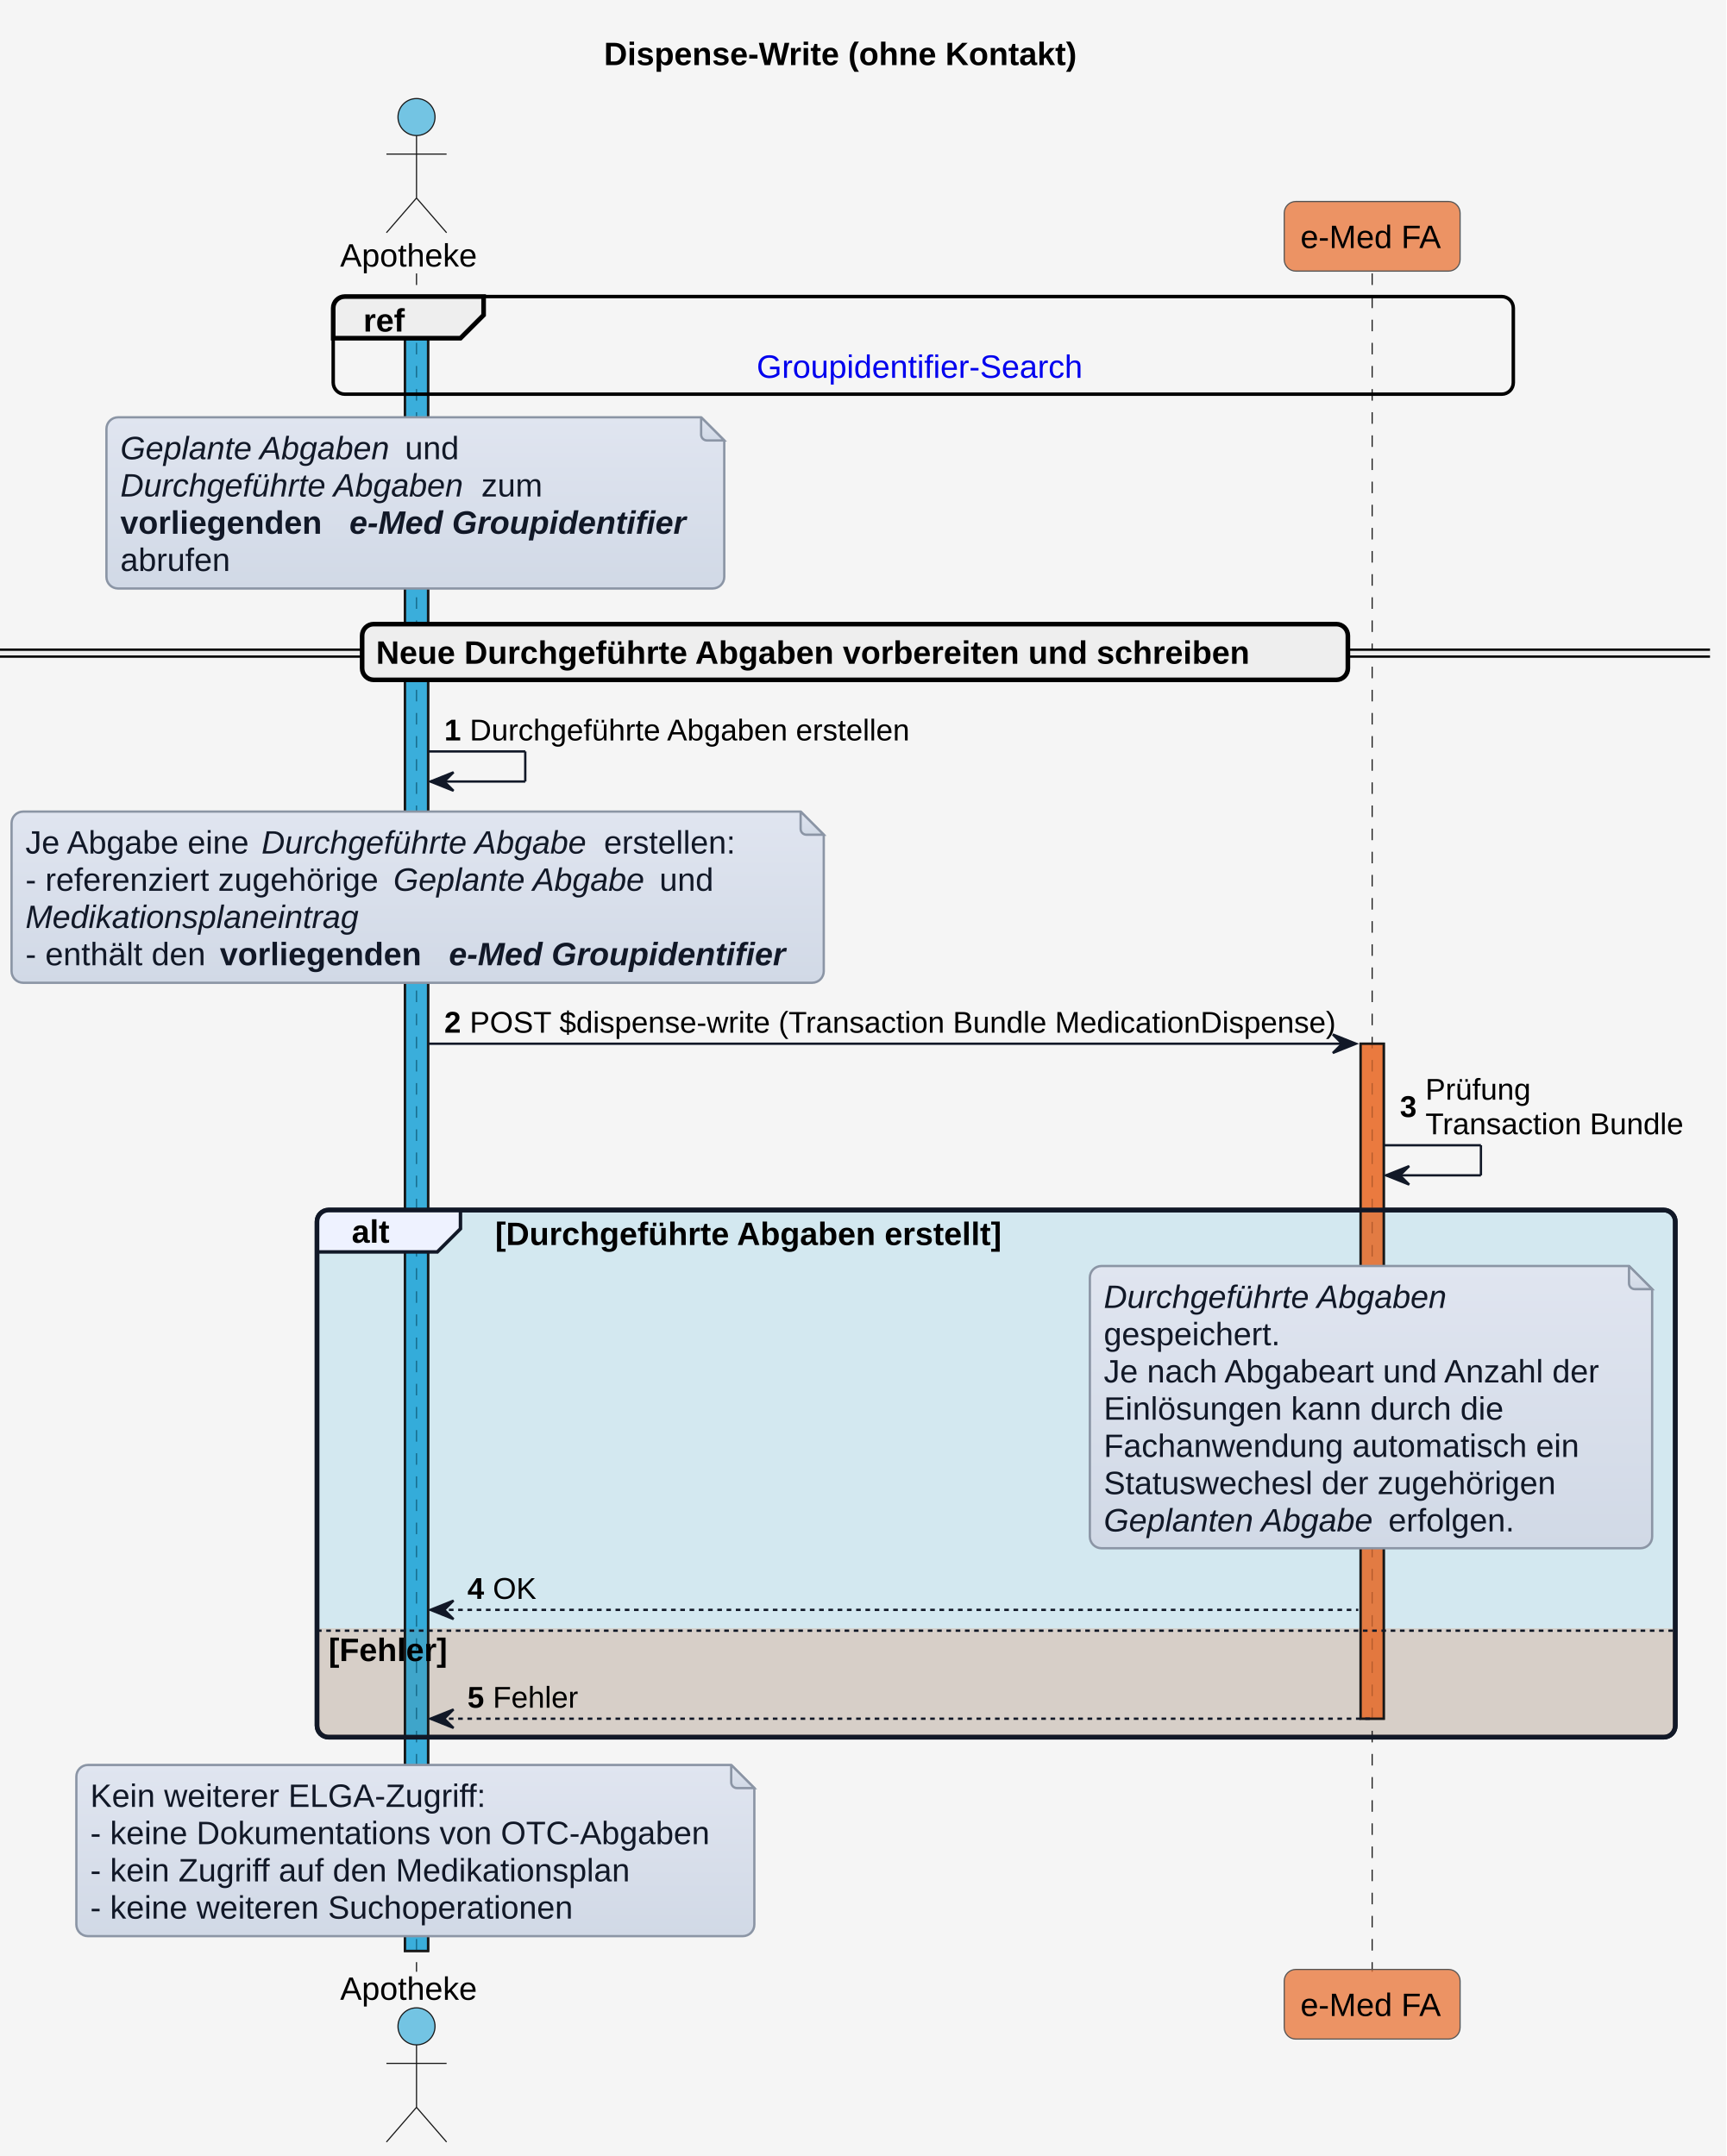
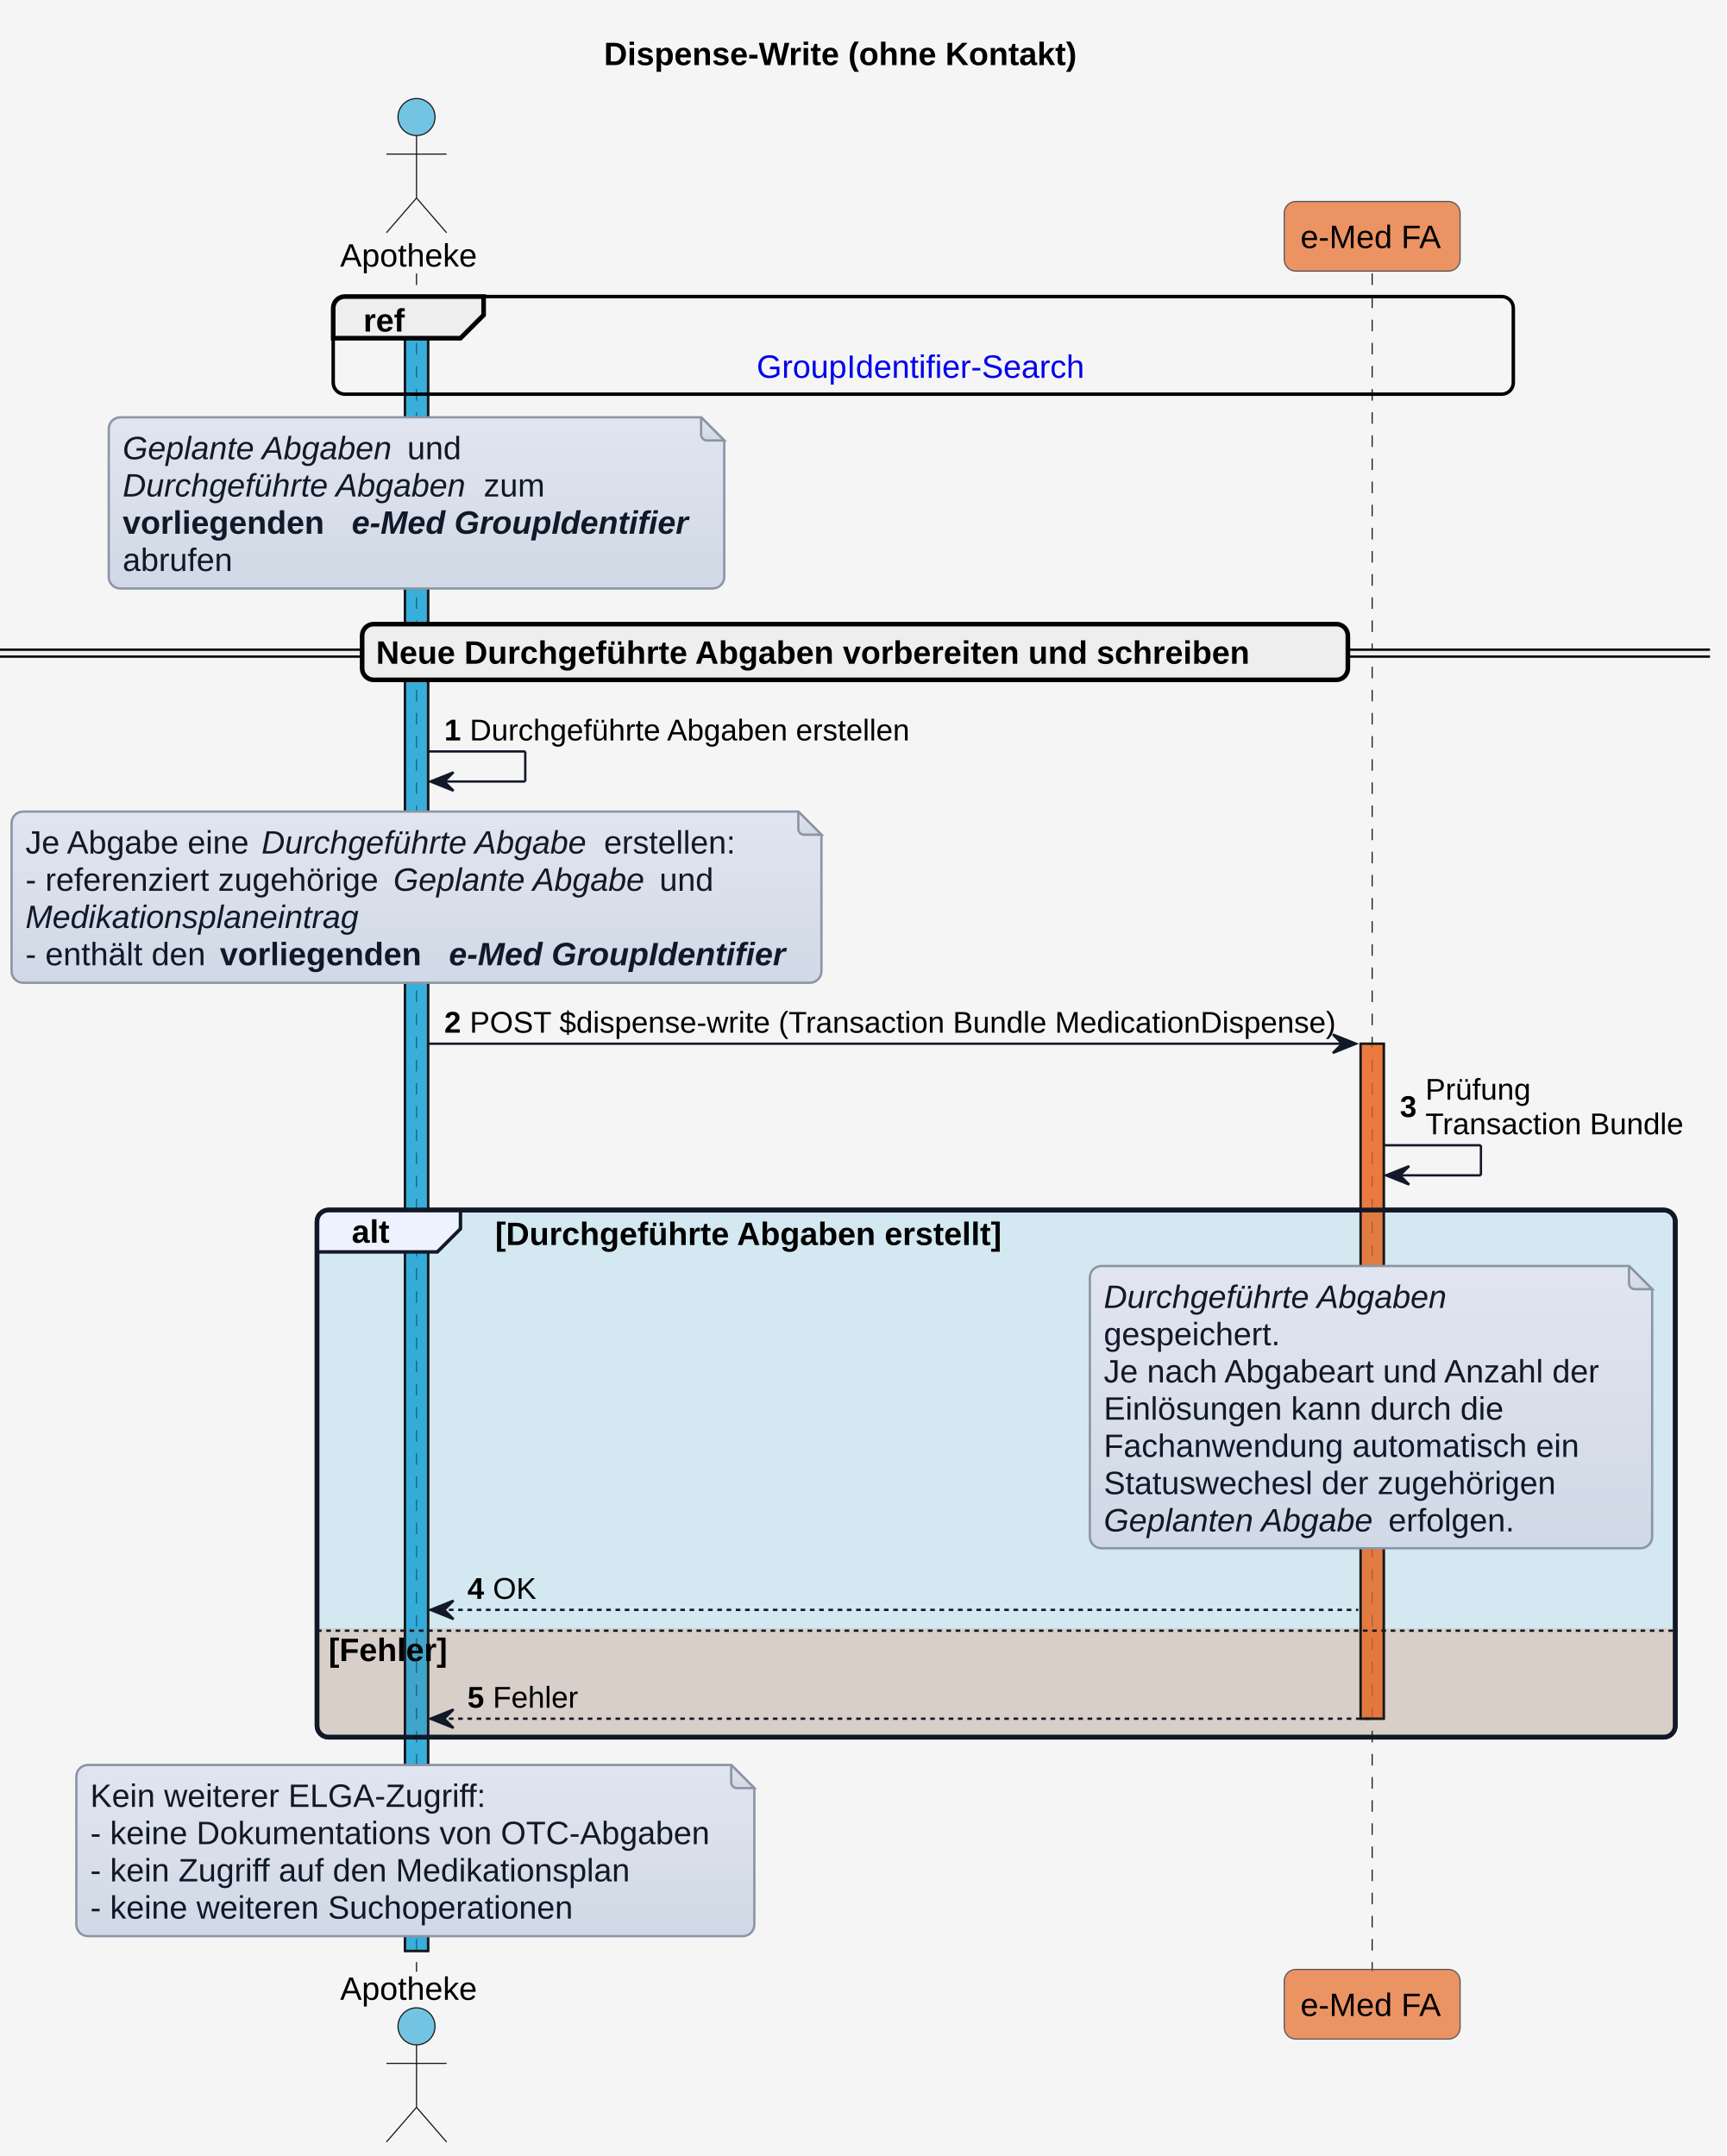
<svg xmlns="http://www.w3.org/2000/svg" xmlns:xlink="http://www.w3.org/1999/xlink" contentStyleType="text/css" height="932px" preserveAspectRatio="none" style="width:746px;height:932px;background:#F5F5F5;" version="1.1" viewBox="0 0 746 932" width="746px" zoomAndPan="magnify">
  <defs>
-     <linearGradient id="g17a8po2jfpoaz0" x1="50%" x2="50%" y1="0%" y2="100%">
+     <linearGradient id="gd2nb7nq3p6tx0" x1="50%" x2="50%" y1="0%" y2="100%">
      <stop offset="0%" stop-color="#E0E5F0" />
      <stop offset="100%" stop-color="#D1D9E6" />
    </linearGradient>
  </defs>
  <g>
    <rect fill="#F5F5F5" height="932" style="stroke:none;stroke-width:1.0;" width="746" x="0" y="0" />
    <text fill="#000000" font-family="Arial" font-size="14" font-weight="bold" lengthAdjust="spacing" textLength="216" x="261" y="28.132">Dispense-Write (ohne Kontakt)</text>
    <rect fill="#0F9ED5" fill-opacity="0.565" height="715.158" style="stroke:#181818;stroke-width:1.0;" width="10" x="175" y="128.197" />
    <rect fill="#E97232" fill-opacity="0.741" height="291.781" style="stroke:#181818;stroke-width:1.0;" width="10" x="588" y="451.18" />
    <rect fill="#0F9ED5" fill-opacity="0.145" height="227.884" rx="5" ry="5" style="stroke:#111827;stroke-width:2.0;" width="587" x="137" y="523.077" />
    <path d="M137,703.914 L724,703.914 L724,745.961 A5,5 0 0 1 719,750.961 L142,750.961 A5,5 0 0 1 137,745.961 L137,703.914 " fill="#E97132" fill-opacity="0.208" style="stroke:none;stroke-width:1.0;" />
    <line style="stroke:#181818;stroke-width:0.5;stroke-dasharray:5.0,5.0;" x1="180" x2="180" y1="118.197" y2="852.356" />
    <line style="stroke:#181818;stroke-width:0.5;stroke-dasharray:5.0,5.0;" x1="593" x2="593" y1="118.197" y2="852.356" />
    <text fill="#000000" font-family="Arial" font-size="14" lengthAdjust="spacing" textLength="60" x="147" y="115.231">Apotheke</text>
    <ellipse cx="180" cy="50.599" fill="#0F9ED5" fill-opacity="0.565" rx="8" ry="8" style="stroke:#181818;stroke-width:0.5;" />
    <path d="M180,58.599 L180,85.599 M167,66.599 L193,66.599 M180,85.599 L167,100.599 M180,85.599 L193,100.599 " fill="none" style="stroke:#181818;stroke-width:0.5;" />
    <text fill="#000000" font-family="Arial" font-size="14" lengthAdjust="spacing" textLength="60" x="147" y="864.487">Apotheke</text>
    <ellipse cx="180" cy="875.954" fill="#0F9ED5" fill-opacity="0.565" rx="8" ry="8" style="stroke:#181818;stroke-width:0.5;" />
    <path d="M180,883.954 L180,910.954 M167,891.954 L193,891.954 M180,910.954 L167,925.954 M180,910.954 L193,925.954 " fill="none" style="stroke:#181818;stroke-width:0.5;" />
    <rect fill="#E97232" fill-opacity="0.741" height="30.099" rx="5" ry="5" style="stroke:#555555;stroke-width:0.5;" width="76" x="555" y="87.099" />
    <text fill="#000000" font-family="Arial" font-size="14" lengthAdjust="spacing" textLength="62" x="562" y="107.231">e-Med FA</text>
    <rect fill="#E97232" fill-opacity="0.741" height="30.099" rx="5" ry="5" style="stroke:#555555;stroke-width:0.5;" width="76" x="555" y="851.356" />
    <text fill="#000000" font-family="Arial" font-size="14" lengthAdjust="spacing" textLength="62" x="562" y="871.487">e-Med FA</text>
    <rect fill="#0F9ED5" fill-opacity="0.565" height="715.158" style="stroke:#181818;stroke-width:1.0;" width="10" x="175" y="128.197" />
    <rect fill="#E97232" fill-opacity="0.741" height="291.781" style="stroke:#181818;stroke-width:1.0;" width="10" x="588" y="451.18" />
    <rect fill="none" height="42.197" rx="5" ry="5" style="stroke:#000000;stroke-width:1.5;" width="510" x="144" y="128.197" />
    <path d="M149,128.197 L209,128.197 L209,136.197 L199,146.197 L144,146.197 L144,133.197 A5,5 0 0 1 149,128.197 " fill="#EEEEEE" style="stroke:#000000;stroke-width:2.0;" />
    <text fill="#000000" font-family="Arial" font-size="14" font-weight="bold" lengthAdjust="spacing" textLength="20" x="157" y="143.329">ref</text>
    <a href="Sub_UC_eMed_03.html#sub_uc_emed_03_03---geplante-und-durchgeführte-abgaben-mittels-e-med-groupidentifier-lesen-groupidentifier-search" target="_top" title="Sub_UC_eMed_03.html#sub_uc_emed_03_03---geplante-und-durchgeführte-abgaben-mittels-e-med-groupidentifier-lesen-groupidentifier-search" xlink:actuate="onRequest" xlink:href="Sub_UC_eMed_03.html#sub_uc_emed_03_03---geplante-und-durchgeführte-abgaben-mittels-e-med-groupidentifier-lesen-groupidentifier-search" xlink:show="new" xlink:title="Sub_UC_eMed_03.html#sub_uc_emed_03_03---geplante-und-durchgeführte-abgaben-mittels-e-med-groupidentifier-lesen-groupidentifier-search" xlink:type="simple">
-       <text fill="#0000EE" font-family="Arial" font-size="14" lengthAdjust="spacing" textLength="144" x="327" y="163.329">Groupidentifier-Search</text>
+       <text fill="#0000EE" font-family="Arial" font-size="14" lengthAdjust="spacing" textLength="144" x="327" y="163.329">GroupIdentifier-Search</text>
    </a>
-     <path d="M46,185.394 L46,249.394 A5,5 0 0 0 51,254.394 L308,254.394 A5,5 0 0 0 313,249.394 L313,190.394 L303,180.394 L51,180.394 A5,5 0 0 0 46,185.394 " fill="url(#g17a8po2jfpoaz0)" style="stroke:#8B95A5;stroke-width:1.0;" />
-     <path d="M303,180.394 L303,187.894 A2.5,2.5 0 0 0 305.5,190.394 L313,190.394 L303,180.394 " fill="url(#g17a8po2jfpoaz0)" style="stroke:#8B95A5;stroke-width:1.0;" />
-     <text fill="#111827" font-family="Arial" font-size="14" font-style="italic" lengthAdjust="spacing" textLength="119" x="52" y="198.526">Geplante Abgaben</text>
-     <text fill="#111827" font-family="Arial" font-size="14" lengthAdjust="spacing" textLength="24" x="175" y="198.526">und</text>
-     <text fill="#111827" font-family="Arial" font-size="14" font-style="italic" lengthAdjust="spacing" textLength="152" x="52" y="214.625">Durchgeführte Abgaben</text>
-     <text fill="#111827" font-family="Arial" font-size="14" lengthAdjust="spacing" textLength="25" x="208" y="214.625">zum</text>
-     <text fill="#111827" font-family="Arial" font-size="14" font-weight="bold" lengthAdjust="spacing" textLength="95" x="52" y="230.724">vorliegenden</text>
-     <text fill="#111827" font-family="Arial" font-size="14" font-style="italic" font-weight="bold" lengthAdjust="spacing" textLength="147" x="151" y="230.724">e-Med Groupidentifier</text>
-     <text fill="#111827" font-family="Arial" font-size="14" lengthAdjust="spacing" textLength="49" x="52" y="246.822">abrufen</text>
+     <path d="M47,185.394 L47,249.394 A5,5 0 0 0 52,254.394 L308,254.394 A5,5 0 0 0 313,249.394 L313,190.394 L303,180.394 L52,180.394 A5,5 0 0 0 47,185.394 " fill="url(#gd2nb7nq3p6tx0)" style="stroke:#8B95A5;stroke-width:1.0;" />
+     <path d="M303,180.394 L303,187.894 A2.5,2.5 0 0 0 305.5,190.394 L313,190.394 L303,180.394 " fill="url(#gd2nb7nq3p6tx0)" style="stroke:#8B95A5;stroke-width:1.0;" />
+     <text fill="#111827" font-family="Arial" font-size="14" font-style="italic" lengthAdjust="spacing" textLength="119" x="53" y="198.526">Geplante Abgaben</text>
+     <text fill="#111827" font-family="Arial" font-size="14" lengthAdjust="spacing" textLength="24" x="176" y="198.526">und</text>
+     <text fill="#111827" font-family="Arial" font-size="14" font-style="italic" lengthAdjust="spacing" textLength="152" x="53" y="214.625">Durchgeführte Abgaben</text>
+     <text fill="#111827" font-family="Arial" font-size="14" lengthAdjust="spacing" textLength="25" x="209" y="214.625">zum</text>
+     <text fill="#111827" font-family="Arial" font-size="14" font-weight="bold" lengthAdjust="spacing" textLength="95" x="53" y="230.724">vorliegenden</text>
+     <text fill="#111827" font-family="Arial" font-size="14" font-style="italic" font-weight="bold" lengthAdjust="spacing" textLength="146" x="152" y="230.724">e-Med GroupIdentifier</text>
+     <text fill="#111827" font-family="Arial" font-size="14" lengthAdjust="spacing" textLength="49" x="53" y="246.822">abrufen</text>
    <rect fill="#EEEEEE" height="3" rx="5" ry="5" style="stroke:#EEEEEE;stroke-width:1.0;" width="739" x="0" y="280.838" />
    <line style="stroke:#000000;stroke-width:1.0;" x1="0" x2="739" y1="280.838" y2="280.838" />
    <line style="stroke:#000000;stroke-width:1.0;" x1="0" x2="739" y1="283.838" y2="283.838" />
    <rect fill="#EEEEEE" height="24.099" rx="5" ry="5" style="stroke:#000000;stroke-width:2.0;" width="426" x="156.5" y="269.789" />
    <text fill="#000000" font-family="Arial" font-size="14" font-weight="bold" lengthAdjust="spacing" textLength="404" x="162.5" y="286.921">Neue Durchgeführte Abgaben vorbereiten und schreiben</text>
    <line style="stroke:#111827;stroke-width:1.0;" x1="185" x2="227" y1="324.836" y2="324.836" />
    <line style="stroke:#111827;stroke-width:1.0;" x1="227" x2="227" y1="324.836" y2="337.836" />
    <line style="stroke:#111827;stroke-width:1.0;" x1="186" x2="227" y1="337.836" y2="337.836" />
    <polygon fill="#111827" points="196,333.836,186,337.836,196,341.836,192,337.836" style="stroke:#111827;stroke-width:1.0;" />
    <text fill="#000000" font-family="Arial" font-size="13" font-weight="bold" lengthAdjust="spacing" textLength="7" x="192" y="320.082">1</text>
    <text fill="#000000" font-family="Arial" font-size="13" lengthAdjust="spacing" textLength="188" x="203" y="320.082">Durchgeführte Abgaben erstellen</text>
-     <path d="M5,355.836 L5,419.836 A5,5 0 0 0 10,424.836 L351,424.836 A5,5 0 0 0 356,419.836 L356,360.836 L346,350.836 L10,350.836 A5,5 0 0 0 5,355.836 " fill="url(#g17a8po2jfpoaz0)" style="stroke:#8B95A5;stroke-width:1.0;" />
-     <path d="M346,350.836 L346,358.336 A2.5,2.5 0 0 0 348.5,360.836 L356,360.836 L346,350.836 " fill="url(#g17a8po2jfpoaz0)" style="stroke:#8B95A5;stroke-width:1.0;" />
+     <path d="M5,355.836 L5,419.836 A5,5 0 0 0 10,424.836 L350,424.836 A5,5 0 0 0 355,419.836 L355,360.836 L345,350.836 L10,350.836 A5,5 0 0 0 5,355.836 " fill="url(#gd2nb7nq3p6tx0)" style="stroke:#8B95A5;stroke-width:1.0;" />
+     <path d="M345,350.836 L345,358.336 A2.5,2.5 0 0 0 347.5,360.836 L355,360.836 L345,350.836 " fill="url(#gd2nb7nq3p6tx0)" style="stroke:#8B95A5;stroke-width:1.0;" />
    <text fill="#111827" font-family="Arial" font-size="14" lengthAdjust="spacing" textLength="98" x="11" y="368.968">Je Abgabe eine</text>
    <text fill="#111827" font-family="Arial" font-size="14" font-style="italic" lengthAdjust="spacing" textLength="144" x="113" y="368.968">Durchgeführte Abgabe</text>
    <text fill="#111827" font-family="Arial" font-size="14" lengthAdjust="spacing" textLength="58" x="261" y="368.968">erstellen:</text>
    <text fill="#111827" font-family="Arial" font-size="14" lengthAdjust="spacing" textLength="155" x="11" y="385.067">- referenziert zugehörige</text>
    <text fill="#111827" font-family="Arial" font-size="14" font-style="italic" lengthAdjust="spacing" textLength="111" x="170" y="385.067">Geplante Abgabe</text>
    <text fill="#111827" font-family="Arial" font-size="14" lengthAdjust="spacing" textLength="24" x="285" y="385.067">und</text>
    <text fill="#111827" font-family="Arial" font-size="14" font-style="italic" lengthAdjust="spacing" textLength="148" x="11" y="401.166">Medikationsplaneintrag</text>
    <text fill="#111827" font-family="Arial" font-size="14" lengthAdjust="spacing" textLength="80" x="11" y="417.264">- enthält den</text>
    <text fill="#111827" font-family="Arial" font-size="14" font-weight="bold" lengthAdjust="spacing" textLength="95" x="95" y="417.264">vorliegenden</text>
-     <text fill="#111827" font-family="Arial" font-size="14" font-style="italic" font-weight="bold" lengthAdjust="spacing" textLength="147" x="194" y="417.264">e-Med Groupidentifier</text>
+     <text fill="#111827" font-family="Arial" font-size="14" font-style="italic" font-weight="bold" lengthAdjust="spacing" textLength="146" x="194" y="417.264">e-Med GroupIdentifier</text>
    <polygon fill="#111827" points="576,447.18,586,451.18,576,455.18,580,451.18" style="stroke:#111827;stroke-width:1.0;" />
    <line style="stroke:#111827;stroke-width:1.0;" x1="185" x2="582" y1="451.18" y2="451.18" />
    <text fill="#000000" font-family="Arial" font-size="13" font-weight="bold" lengthAdjust="spacing" textLength="7" x="192" y="446.425">2</text>
    <text fill="#000000" font-family="Arial" font-size="13" lengthAdjust="spacing" textLength="373" x="203" y="446.425">POST $dispense-write (Transaction Bundle MedicationDispense)</text>
    <line style="stroke:#111827;stroke-width:1.0;" x1="598" x2="640" y1="495.077" y2="495.077" />
    <line style="stroke:#111827;stroke-width:1.0;" x1="640" x2="640" y1="495.077" y2="508.077" />
    <line style="stroke:#111827;stroke-width:1.0;" x1="599" x2="640" y1="508.077" y2="508.077" />
    <polygon fill="#111827" points="609,504.077,599,508.077,609,512.077,605,508.077" style="stroke:#111827;stroke-width:1.0;" />
    <text fill="#000000" font-family="Arial" font-size="13" font-weight="bold" lengthAdjust="spacing" textLength="7" x="605" y="482.848">3</text>
    <text fill="#000000" font-family="Arial" font-size="13" lengthAdjust="spacing" textLength="44" x="616" y="475.373">Prüfung</text>
    <text fill="#000000" font-family="Arial" font-size="13" lengthAdjust="spacing" textLength="111" x="616" y="490.322">Transaction Bundle</text>
    <path d="M142,523.077 L199,523.077 L199,531.176 L189,541.176 L137,541.176 L137,528.077 A5,5 0 0 1 142,523.077 " fill="#EEF2FF" style="stroke:#111827;stroke-width:1.5;" />
    <rect fill="none" height="227.884" rx="5" ry="5" style="stroke:#111827;stroke-width:2.0;" width="587" x="137" y="523.077" />
    <text fill="#000000" font-family="Arial" font-size="14" font-weight="bold" lengthAdjust="spacing" textLength="17" x="152" y="537.209">alt</text>
    <text fill="#000000" font-family="Arial" font-size="14" font-weight="bold" lengthAdjust="spacing" textLength="233" x="214" y="538.209">[Durchgeführte Abgaben erstellt]</text>
-     <path d="M471,552.274 L471,664.274 A5,5 0 0 0 476,669.274 L709,669.274 A5,5 0 0 0 714,664.274 L714,557.274 L704,547.274 L476,547.274 A5,5 0 0 0 471,552.274 " fill="url(#g17a8po2jfpoaz0)" style="stroke:#8B95A5;stroke-width:1.0;" />
-     <path d="M704,547.274 L704,554.774 A2.5,2.5 0 0 0 706.5,557.274 L714,557.274 L704,547.274 " fill="url(#g17a8po2jfpoaz0)" style="stroke:#8B95A5;stroke-width:1.0;" />
+     <path d="M471,552.274 L471,664.274 A5,5 0 0 0 476,669.274 L709,669.274 A5,5 0 0 0 714,664.274 L714,557.274 L704,547.274 L476,547.274 A5,5 0 0 0 471,552.274 " fill="url(#gd2nb7nq3p6tx0)" style="stroke:#8B95A5;stroke-width:1.0;" />
+     <path d="M704,547.274 L704,554.774 A2.5,2.5 0 0 0 706.5,557.274 L714,557.274 L704,547.274 " fill="url(#gd2nb7nq3p6tx0)" style="stroke:#8B95A5;stroke-width:1.0;" />
    <text fill="#111827" font-family="Arial" font-size="14" font-style="italic" lengthAdjust="spacing" textLength="152" x="477" y="565.406">Durchgeführte Abgaben</text>
    <text fill="#111827" font-family="Arial" font-size="14" lengthAdjust="spacing" textLength="78" x="477" y="581.505">gespeichert.</text>
    <text fill="#111827" font-family="Arial" font-size="14" lengthAdjust="spacing" textLength="218" x="477" y="597.604">Je nach Abgabeart und Anzahl der</text>
    <text fill="#111827" font-family="Arial" font-size="14" lengthAdjust="spacing" textLength="176" x="477" y="613.702">Einlösungen kann durch die</text>
    <text fill="#111827" font-family="Arial" font-size="14" lengthAdjust="spacing" textLength="208" x="477" y="629.801">Fachanwendung automatisch ein</text>
    <text fill="#111827" font-family="Arial" font-size="14" lengthAdjust="spacing" textLength="197" x="477" y="645.899">Statuswechesl der zugehörigen</text>
    <text fill="#111827" font-family="Arial" font-size="14" font-style="italic" lengthAdjust="spacing" textLength="119" x="477" y="661.998">Geplanten Abgabe</text>
    <text fill="#111827" font-family="Arial" font-size="14" lengthAdjust="spacing" textLength="56" x="600" y="661.998">erfolgen.</text>
    <polygon fill="#111827" points="196,691.914,186,695.914,196,699.914,192,695.914" style="stroke:#111827;stroke-width:1.0;" />
    <line style="stroke:#111827;stroke-width:1.0;stroke-dasharray:2.0,2.0;" x1="190" x2="587" y1="695.914" y2="695.914" />
    <text fill="#000000" font-family="Arial" font-size="13" font-weight="bold" lengthAdjust="spacing" textLength="7" x="202" y="691.159">4</text>
    <text fill="#000000" font-family="Arial" font-size="13" lengthAdjust="spacing" textLength="19" x="213" y="691.159">OK</text>
    <line style="stroke:#111827;stroke-width:1.0;stroke-dasharray:2.0,2.0;" x1="137" x2="724" y1="704.914" y2="704.914" />
    <text fill="#000000" font-family="Arial" font-size="14" font-weight="bold" lengthAdjust="spacing" textLength="56" x="142" y="718.045">[Fehler]</text>
    <polygon fill="#111827" points="196,738.961,186,742.961,196,746.961,192,742.961" style="stroke:#111827;stroke-width:1.0;" />
    <line style="stroke:#111827;stroke-width:1.0;stroke-dasharray:2.0,2.0;" x1="190" x2="592" y1="742.961" y2="742.961" />
    <text fill="#000000" font-family="Arial" font-size="13" font-weight="bold" lengthAdjust="spacing" textLength="7" x="202" y="738.206">5</text>
    <text fill="#000000" font-family="Arial" font-size="13" lengthAdjust="spacing" textLength="36" x="213" y="738.206">Fehler</text>
-     <path d="M33,767.961 L33,831.961 A5,5 0 0 0 38,836.961 L321,836.961 A5,5 0 0 0 326,831.961 L326,772.961 L316,762.961 L38,762.961 A5,5 0 0 0 33,767.961 " fill="url(#g17a8po2jfpoaz0)" style="stroke:#8B95A5;stroke-width:1.0;" />
-     <path d="M316,762.961 L316,770.461 A2.5,2.5 0 0 0 318.5,772.961 L326,772.961 L316,762.961 " fill="url(#g17a8po2jfpoaz0)" style="stroke:#8B95A5;stroke-width:1.0;" />
+     <path d="M33,767.961 L33,831.961 A5,5 0 0 0 38,836.961 L321,836.961 A5,5 0 0 0 326,831.961 L326,772.961 L316,762.961 L38,762.961 A5,5 0 0 0 33,767.961 " fill="url(#gd2nb7nq3p6tx0)" style="stroke:#8B95A5;stroke-width:1.0;" />
+     <path d="M316,762.961 L316,770.461 A2.5,2.5 0 0 0 318.5,772.961 L326,772.961 L316,762.961 " fill="url(#gd2nb7nq3p6tx0)" style="stroke:#8B95A5;stroke-width:1.0;" />
    <text fill="#111827" font-family="Arial" font-size="14" lengthAdjust="spacing" textLength="172" x="39" y="781.093">Kein weiterer ELGA-Zugriff:</text>
    <text fill="#111827" font-family="Arial" font-size="14" lengthAdjust="spacing" textLength="272" x="39" y="797.191">- keine Dokumentations von OTC-Abgaben</text>
    <text fill="#111827" font-family="Arial" font-size="14" lengthAdjust="spacing" textLength="237" x="39" y="813.29">- kein Zugriff auf den Medikationsplan</text>
    <text fill="#111827" font-family="Arial" font-size="14" lengthAdjust="spacing" textLength="212" x="39" y="829.389">- keine weiteren Suchoperationen</text>
  </g>
</svg>
